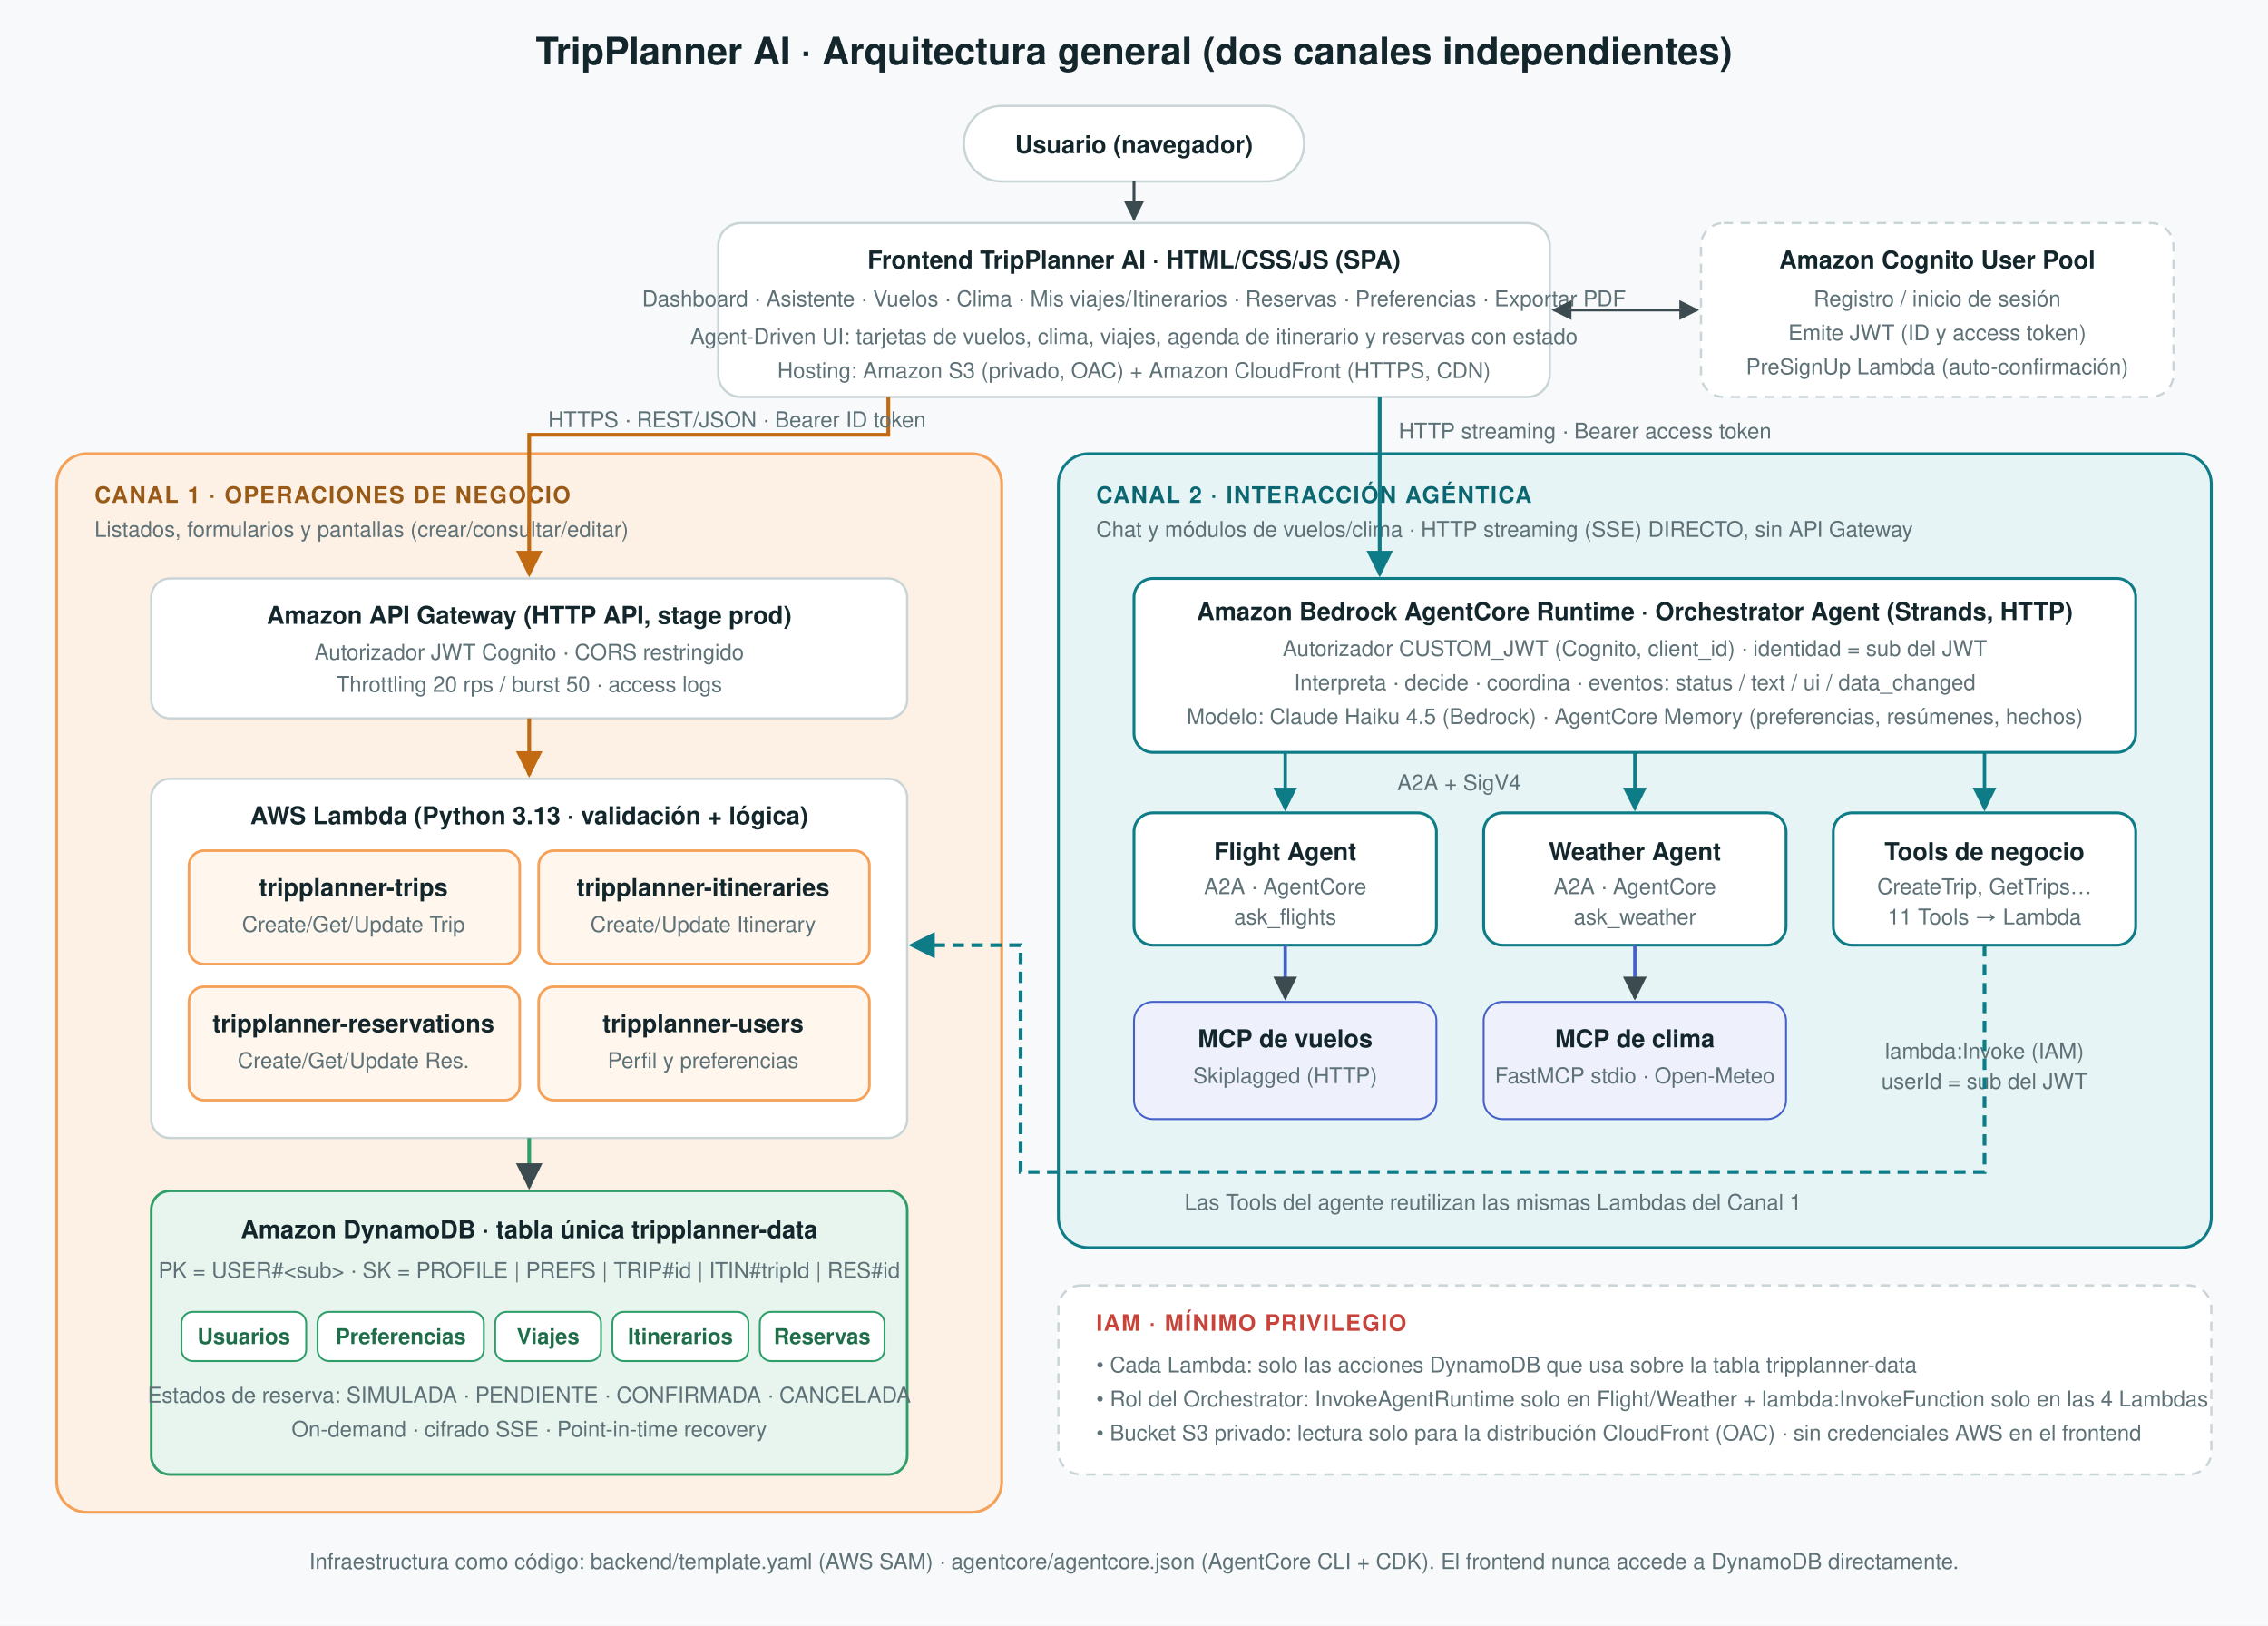
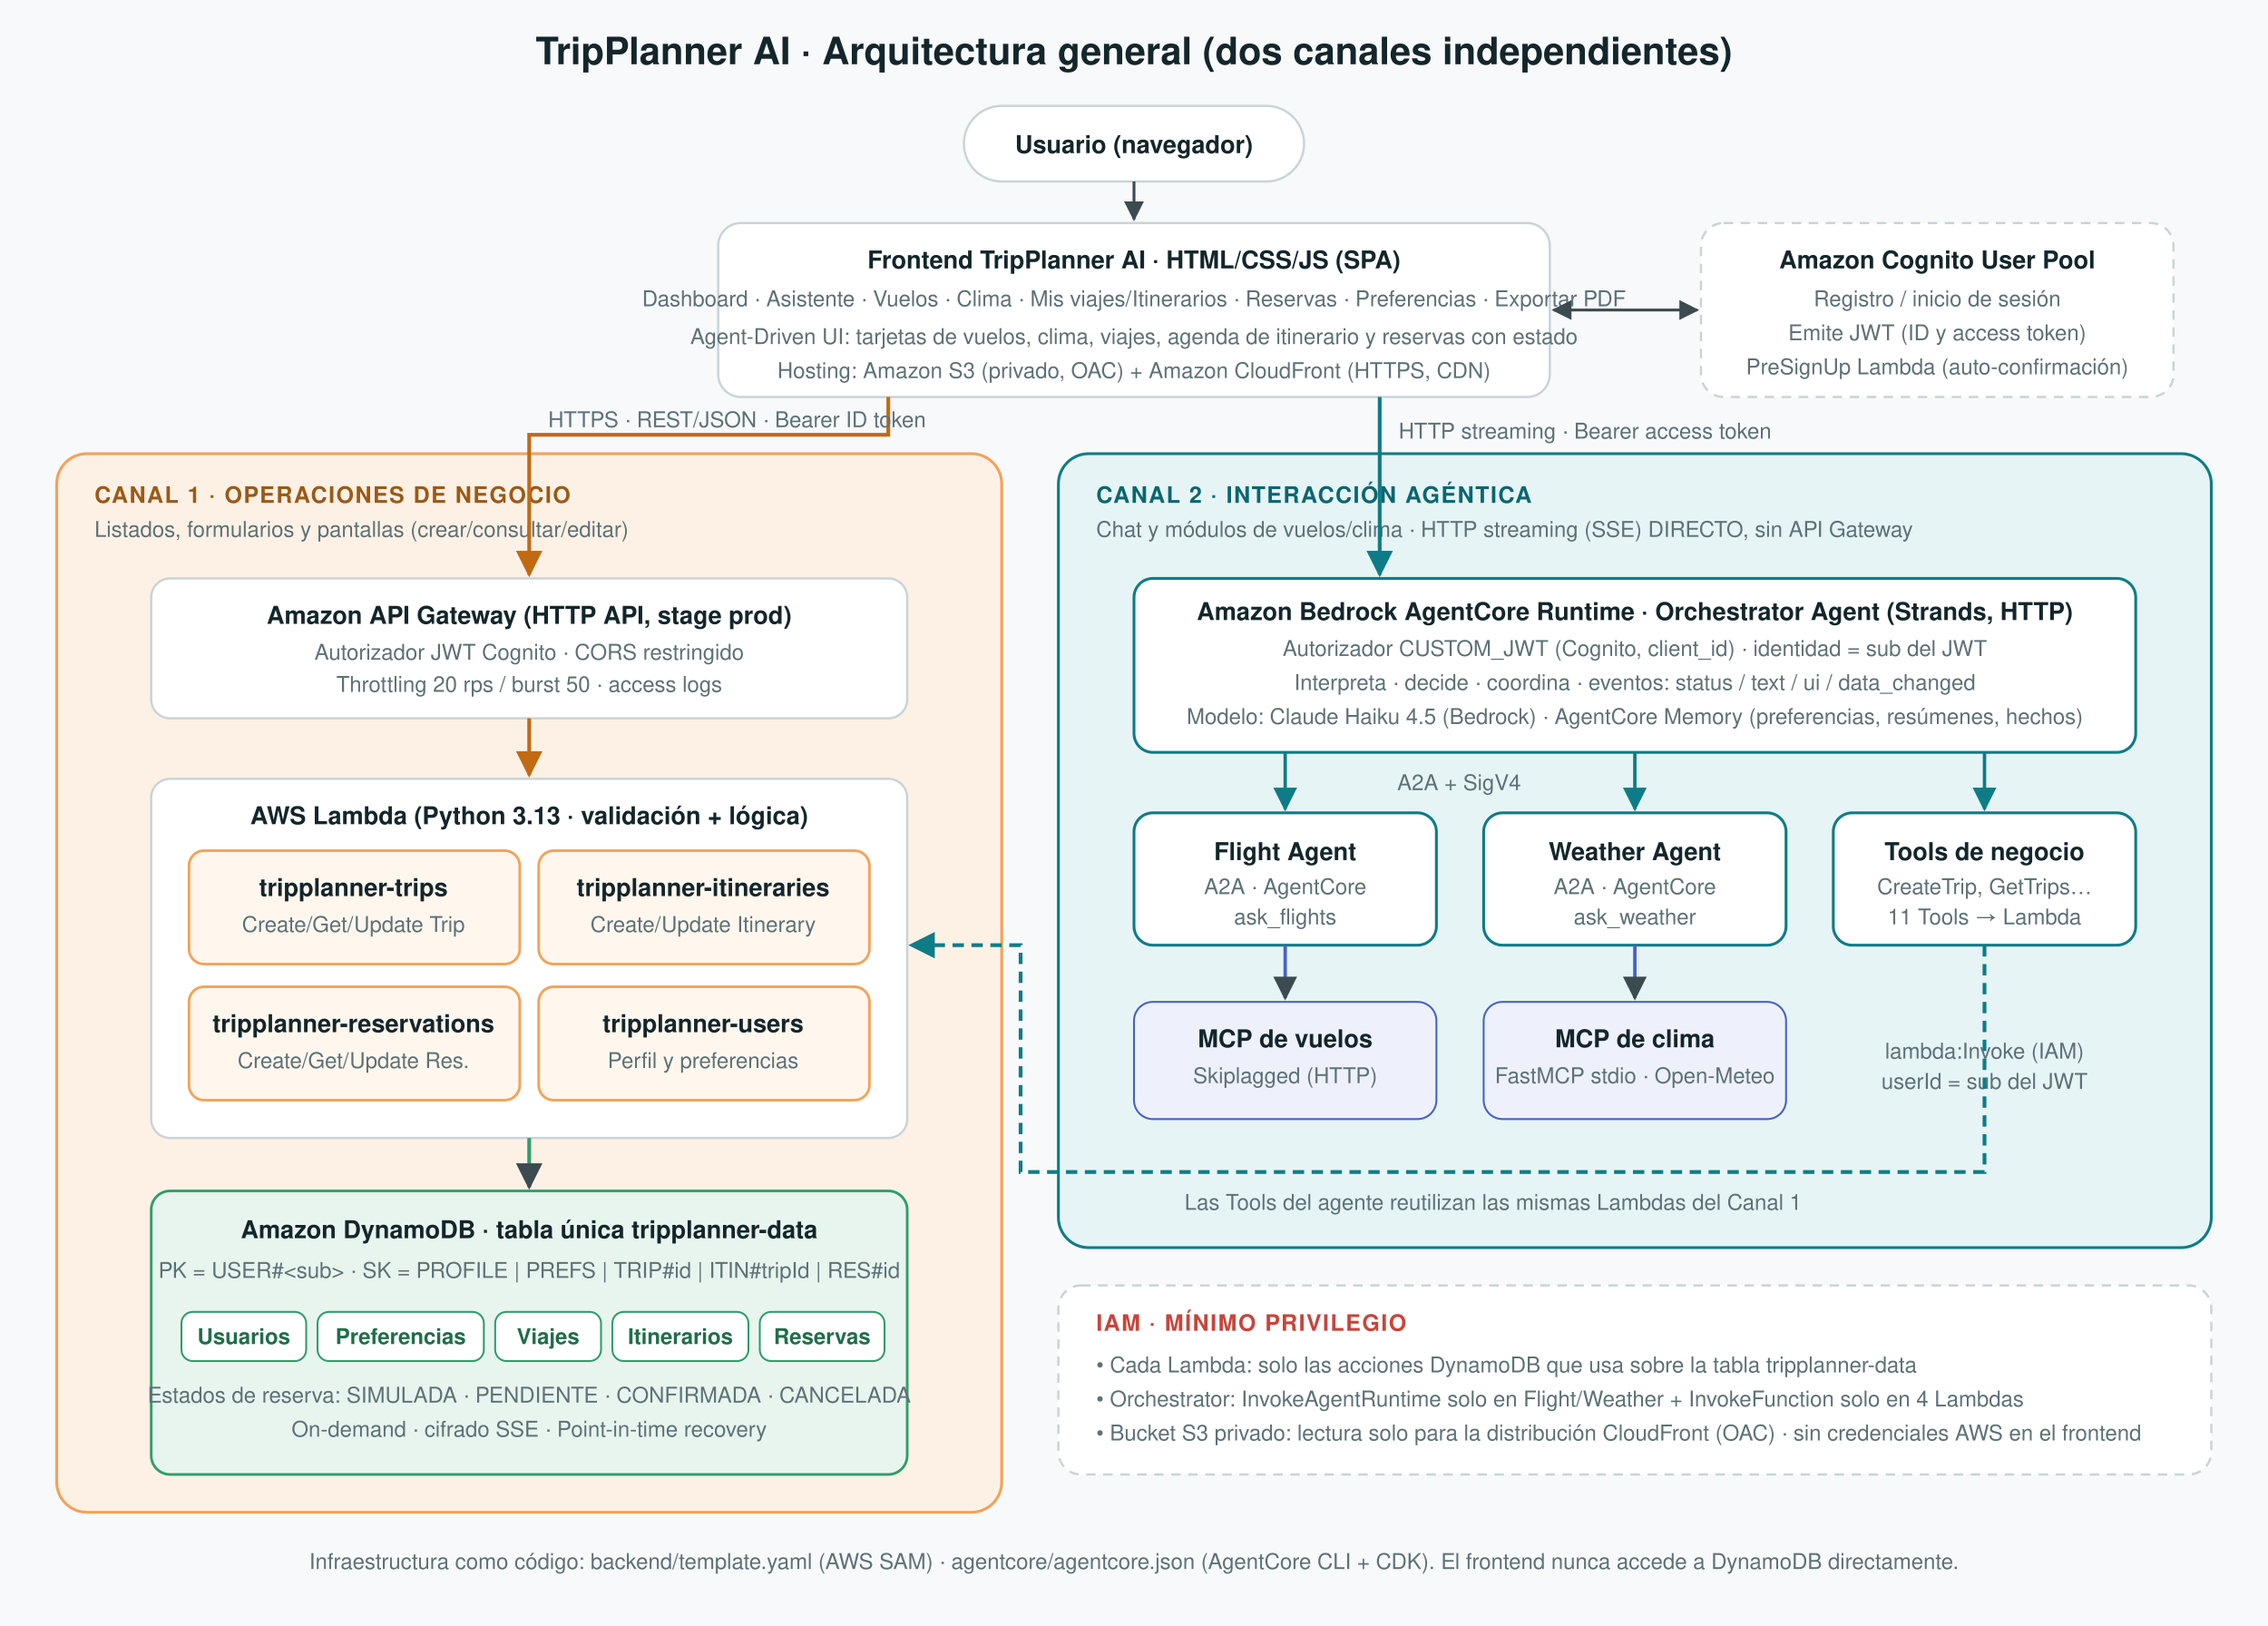
- <svg xmlns="http://www.w3.org/2000/svg" viewBox="0 0 1200 860" font-family="Segoe UI, Helvetica, Arial, sans-serif" font-size="13">
+ <svg xmlns="http://www.w3.org/2000/svg" viewBox="0 0 1200 860" font-family="Plus Jakarta Sans, Segoe UI, Helvetica, Arial, sans-serif" font-size="13">
  <defs>
    <marker id="a" viewBox="0 0 10 10" refX="9" refY="5" markerWidth="7" markerHeight="7" orient="auto-start-reverse">
      <path d="M0 0L10 5L0 10z" fill="#3b4b50" />
    </marker>
    <marker id="b" viewBox="0 0 10 10" refX="9" refY="5" markerWidth="7" markerHeight="7" orient="auto-start-reverse">
      <path d="M0 0L10 5L0 10z" fill="#0e7c86" />
    </marker>
    <marker id="c" viewBox="0 0 10 10" refX="9" refY="5" markerWidth="7" markerHeight="7" orient="auto-start-reverse">
      <path d="M0 0L10 5L0 10z" fill="#c26a12" />
    </marker>
    <style>
      .box{fill:#fff;stroke:#c9d4d7;stroke-width:1.2}
      .t{font-weight:700;fill:#13262b}
      .s{fill:#5d7177;font-size:11.5px}
      .h{font-weight:800;font-size:12px;letter-spacing:.06em}
      .c1{fill:#fdf1e5;stroke:#f4a259}
      .c2{fill:#e6f4f5;stroke:#0e7c86}
      .ag{fill:#ffffff;stroke:#0e7c86;stroke-width:1.5}
      .mcp{fill:#eef1fb;stroke:#4561c9}
      .lam{fill:#fff7ee;stroke:#f4a259;stroke-width:1.4}
      .db{fill:#e8f5ee;stroke:#2f9e6a;stroke-width:1.4}
    </style>
  </defs>
  <rect width="1200" height="860" fill="#f7f9fa" />
  <text x="600" y="34" text-anchor="middle" font-size="20" font-weight="800" fill="#13262b">TripPlanner AI · Arquitectura general (dos canales independientes)</text>
  <rect x="510" y="56" width="180" height="40" rx="20" class="box" />
  <text x="600" y="81" text-anchor="middle" class="t">Usuario (navegador)</text>
  <rect x="380" y="118" width="440" height="92" rx="12" class="box" stroke="#13262b" />
  <text x="600" y="142" text-anchor="middle" class="t">Frontend TripPlanner AI · HTML/CSS/JS (SPA)</text>
  <text x="600" y="162" text-anchor="middle" class="s">Dashboard · Asistente · Vuelos · Clima · Mis viajes/Itinerarios · Reservas · Preferencias · Exportar PDF</text>
  <text x="600" y="182" text-anchor="middle" class="s">Agent-Driven UI: tarjetas de vuelos, clima, viajes, agenda de itinerario y reservas con estado</text>
  <text x="600" y="200" text-anchor="middle" class="s">Hosting: Amazon S3 (privado, OAC) + Amazon CloudFront (HTTPS, CDN)</text>
  <line x1="600" y1="96" x2="600" y2="116" stroke="#3b4b50" stroke-width="1.5" marker-end="url(#a)" />
  <rect x="900" y="118" width="250" height="92" rx="12" class="box" stroke-dasharray="5 4" />
  <text x="1025" y="142" text-anchor="middle" class="t">Amazon Cognito User Pool</text>
  <text x="1025" y="162" text-anchor="middle" class="s">Registro / inicio de sesión</text>
  <text x="1025" y="180" text-anchor="middle" class="s">Emite JWT (ID y access token)</text>
  <text x="1025" y="198" text-anchor="middle" class="s">PreSignUp Lambda (auto-confirmación)</text>
  <line x1="822" y1="164" x2="898" y2="164" stroke="#3b4b50" stroke-width="1.5" marker-end="url(#a)" marker-start="url(#a)" />
  <rect x="30" y="240" width="500" height="560" rx="16" class="c1" stroke-width="1.5" />
  <text x="50" y="266" class="h" fill="#9a5a17">CANAL 1 · OPERACIONES DE NEGOCIO</text>
  <text x="50" y="284" class="s">Listados, formularios y pantallas (crear/consultar/editar)</text>
  <path d="M470 210 L470 230 L280 230 L280 304" fill="none" stroke="#c26a12" stroke-width="2" marker-end="url(#c)" />
  <text x="290" y="226" class="s" fill="#9a5a17">HTTPS · REST/JSON · Bearer ID token</text>
  <rect x="80" y="306" width="400" height="74" rx="10" class="box" />
  <text x="280" y="330" text-anchor="middle" class="t">Amazon API Gateway (HTTP API, stage prod)</text>
  <text x="280" y="349" text-anchor="middle" class="s">Autorizador JWT Cognito · CORS restringido</text>
  <text x="280" y="366" text-anchor="middle" class="s">Throttling 20 rps / burst 50 · access logs</text>
  <line x1="280" y1="380" x2="280" y2="410" stroke="#c26a12" stroke-width="2" marker-end="url(#c)" />
  <rect x="80" y="412" width="400" height="190" rx="10" class="box" />
  <text x="280" y="436" text-anchor="middle" class="t">AWS Lambda (Python 3.13 · validación + lógica)</text>
  <rect x="100" y="450" width="175" height="60" rx="8" class="lam" />
  <text x="187" y="474" text-anchor="middle" class="t">tripplanner-trips</text>
  <text x="187" y="493" text-anchor="middle" class="s">Create/Get/Update Trip</text>
  <rect x="285" y="450" width="175" height="60" rx="8" class="lam" />
  <text x="372" y="474" text-anchor="middle" class="t">tripplanner-itineraries</text>
  <text x="372" y="493" text-anchor="middle" class="s">Create/Update Itinerary</text>
  <rect x="100" y="522" width="175" height="60" rx="8" class="lam" />
  <text x="187" y="546" text-anchor="middle" class="t">tripplanner-reservations</text>
  <text x="187" y="565" text-anchor="middle" class="s">Create/Get/Update Res.</text>
  <rect x="285" y="522" width="175" height="60" rx="8" class="lam" />
  <text x="372" y="546" text-anchor="middle" class="t">tripplanner-users</text>
  <text x="372" y="565" text-anchor="middle" class="s">Perfil y preferencias</text>
  <rect x="560" y="240" width="610" height="420" rx="16" class="c2" stroke-width="1.5" />
  <text x="580" y="266" class="h" fill="#0a6670">CANAL 2 · INTERACCIÓN AGÉNTICA</text>
  <text x="580" y="284" class="s">Chat y módulos de vuelos/clima · HTTP streaming (SSE) DIRECTO, sin API Gateway</text>
  <path d="M730 210 L730 304" fill="none" stroke="#0e7c86" stroke-width="2" marker-end="url(#b)" />
  <text x="740" y="232" class="s" fill="#0a6670">HTTP streaming · Bearer access token</text>
  <rect x="600" y="306" width="530" height="92" rx="10" class="ag" />
  <text x="865" y="328" text-anchor="middle" class="t">Amazon Bedrock AgentCore Runtime · Orchestrator Agent (Strands, HTTP)</text>
  <text x="865" y="347" text-anchor="middle" class="s">Autorizador CUSTOM_JWT (Cognito, client_id) · identidad = sub del JWT</text>
  <text x="865" y="365" text-anchor="middle" class="s">Interpreta · decide · coordina · eventos: status / text / ui / data_changed</text>
  <text x="865" y="383" text-anchor="middle" class="s">Modelo: Claude Haiku 4.5 (Bedrock) · AgentCore Memory (preferencias, resúmenes, hechos)</text>
  <rect x="600" y="430" width="160" height="70" rx="10" class="ag" />
  <text x="680" y="455" text-anchor="middle" class="t">Flight Agent</text>
  <text x="680" y="473" text-anchor="middle" class="s">A2A · AgentCore</text>
  <text x="680" y="489" text-anchor="middle" class="s">ask_flights</text>
  <rect x="785" y="430" width="160" height="70" rx="10" class="ag" />
  <text x="865" y="455" text-anchor="middle" class="t">Weather Agent</text>
  <text x="865" y="473" text-anchor="middle" class="s">A2A · AgentCore</text>
  <text x="865" y="489" text-anchor="middle" class="s">ask_weather</text>
  <rect x="970" y="430" width="160" height="70" rx="10" class="ag" />
  <text x="1050" y="455" text-anchor="middle" class="t">Tools de negocio</text>
  <text x="1050" y="473" text-anchor="middle" class="s">CreateTrip, GetTrips…</text>
  <text x="1050" y="489" text-anchor="middle" class="s">11 Tools → Lambda</text>
  <line x1="680" y1="398" x2="680" y2="428" stroke="#0e7c86" stroke-width="1.8" marker-end="url(#b)" />
  <line x1="865" y1="398" x2="865" y2="428" stroke="#0e7c86" stroke-width="1.8" marker-end="url(#b)" />
  <line x1="1050" y1="398" x2="1050" y2="428" stroke="#0e7c86" stroke-width="1.8" marker-end="url(#b)" />
  <text x="772" y="418" text-anchor="middle" class="s">A2A + SigV4</text>
  <rect x="600" y="530" width="160" height="62" rx="10" class="mcp" />
  <text x="680" y="554" text-anchor="middle" class="t">MCP de vuelos</text>
  <text x="680" y="573" text-anchor="middle" class="s">Skiplagged (HTTP)</text>
  <rect x="785" y="530" width="160" height="62" rx="10" class="mcp" />
  <text x="865" y="554" text-anchor="middle" class="t">MCP de clima</text>
  <text x="865" y="573" text-anchor="middle" class="s">FastMCP stdio · Open-Meteo</text>
  <line x1="680" y1="500" x2="680" y2="528" stroke="#4561c9" stroke-width="1.8" marker-end="url(#a)" />
  <line x1="865" y1="500" x2="865" y2="528" stroke="#4561c9" stroke-width="1.8" marker-end="url(#a)" />
  <text x="1050" y="560" text-anchor="middle" class="s">lambda:Invoke (IAM)</text>
  <text x="1050" y="576" text-anchor="middle" class="s">userId = sub del JWT</text>
  <path d="M1050 500 L1050 620 L540 620 L540 500 L482 500" fill="none" stroke="#0e7c86" stroke-width="2" stroke-dasharray="6 4" marker-end="url(#b)" />
  <text x="790" y="640" text-anchor="middle" class="s" fill="#0a6670">Las Tools del agente reutilizan las mismas Lambdas del Canal 1</text>
  <rect x="80" y="630" width="400" height="150" rx="10" class="db" />
  <text x="280" y="655" text-anchor="middle" class="t">Amazon DynamoDB · tabla única tripplanner-data</text>
  <text x="280" y="676" text-anchor="middle" class="s">PK = USER#&lt;sub&gt; · SK = PROFILE | PREFS | TRIP#id | ITIN#tripId | RES#id</text>
  <g font-size="11.5" font-weight="700" fill="#1f6e4a">
    <rect x="96" y="694" width="66" height="26" rx="6" fill="#fff" stroke="#2f9e6a" />
    <text x="129" y="711" text-anchor="middle">Usuarios</text>
    <rect x="168" y="694" width="88" height="26" rx="6" fill="#fff" stroke="#2f9e6a" />
    <text x="212" y="711" text-anchor="middle">Preferencias</text>
    <rect x="262" y="694" width="56" height="26" rx="6" fill="#fff" stroke="#2f9e6a" />
    <text x="290" y="711" text-anchor="middle">Viajes</text>
    <rect x="324" y="694" width="72" height="26" rx="6" fill="#fff" stroke="#2f9e6a" />
    <text x="360" y="711" text-anchor="middle">Itinerarios</text>
    <rect x="402" y="694" width="66" height="26" rx="6" fill="#fff" stroke="#2f9e6a" />
    <text x="435" y="711" text-anchor="middle">Reservas</text>
  </g>
  <text x="280" y="742" text-anchor="middle" class="s">Estados de reserva: SIMULADA · PENDIENTE · CONFIRMADA · CANCELADA</text>
  <text x="280" y="760" text-anchor="middle" class="s">On-demand · cifrado SSE · Point-in-time recovery</text>
  <line x1="280" y1="602" x2="280" y2="628" stroke="#2f9e6a" stroke-width="2" marker-end="url(#a)" />
  <rect x="560" y="680" width="610" height="100" rx="12" class="box" stroke="#c8443b" stroke-dasharray="5 4" />
  <text x="580" y="704" class="h" fill="#c8443b">IAM · MÍNIMO PRIVILEGIO</text>
  <text x="580" y="726" class="s">• Cada Lambda: solo las acciones DynamoDB que usa sobre la tabla tripplanner-data</text>
-   <text x="580" y="744" class="s">• Rol del Orchestrator: InvokeAgentRuntime solo en Flight/Weather + lambda:InvokeFunction solo en las 4 Lambdas</text>
+   <text x="580" y="744" class="s">• Orchestrator: InvokeAgentRuntime solo en Flight/Weather + InvokeFunction solo en 4 Lambdas</text>
  <text x="580" y="762" class="s">• Bucket S3 privado: lectura solo para la distribución CloudFront (OAC) · sin credenciales AWS en el frontend</text>
  <text x="600" y="830" text-anchor="middle" class="s">Infraestructura como código: backend/template.yaml (AWS SAM) · agentcore/agentcore.json (AgentCore CLI + CDK). El frontend nunca accede a DynamoDB directamente.</text>
</svg>
